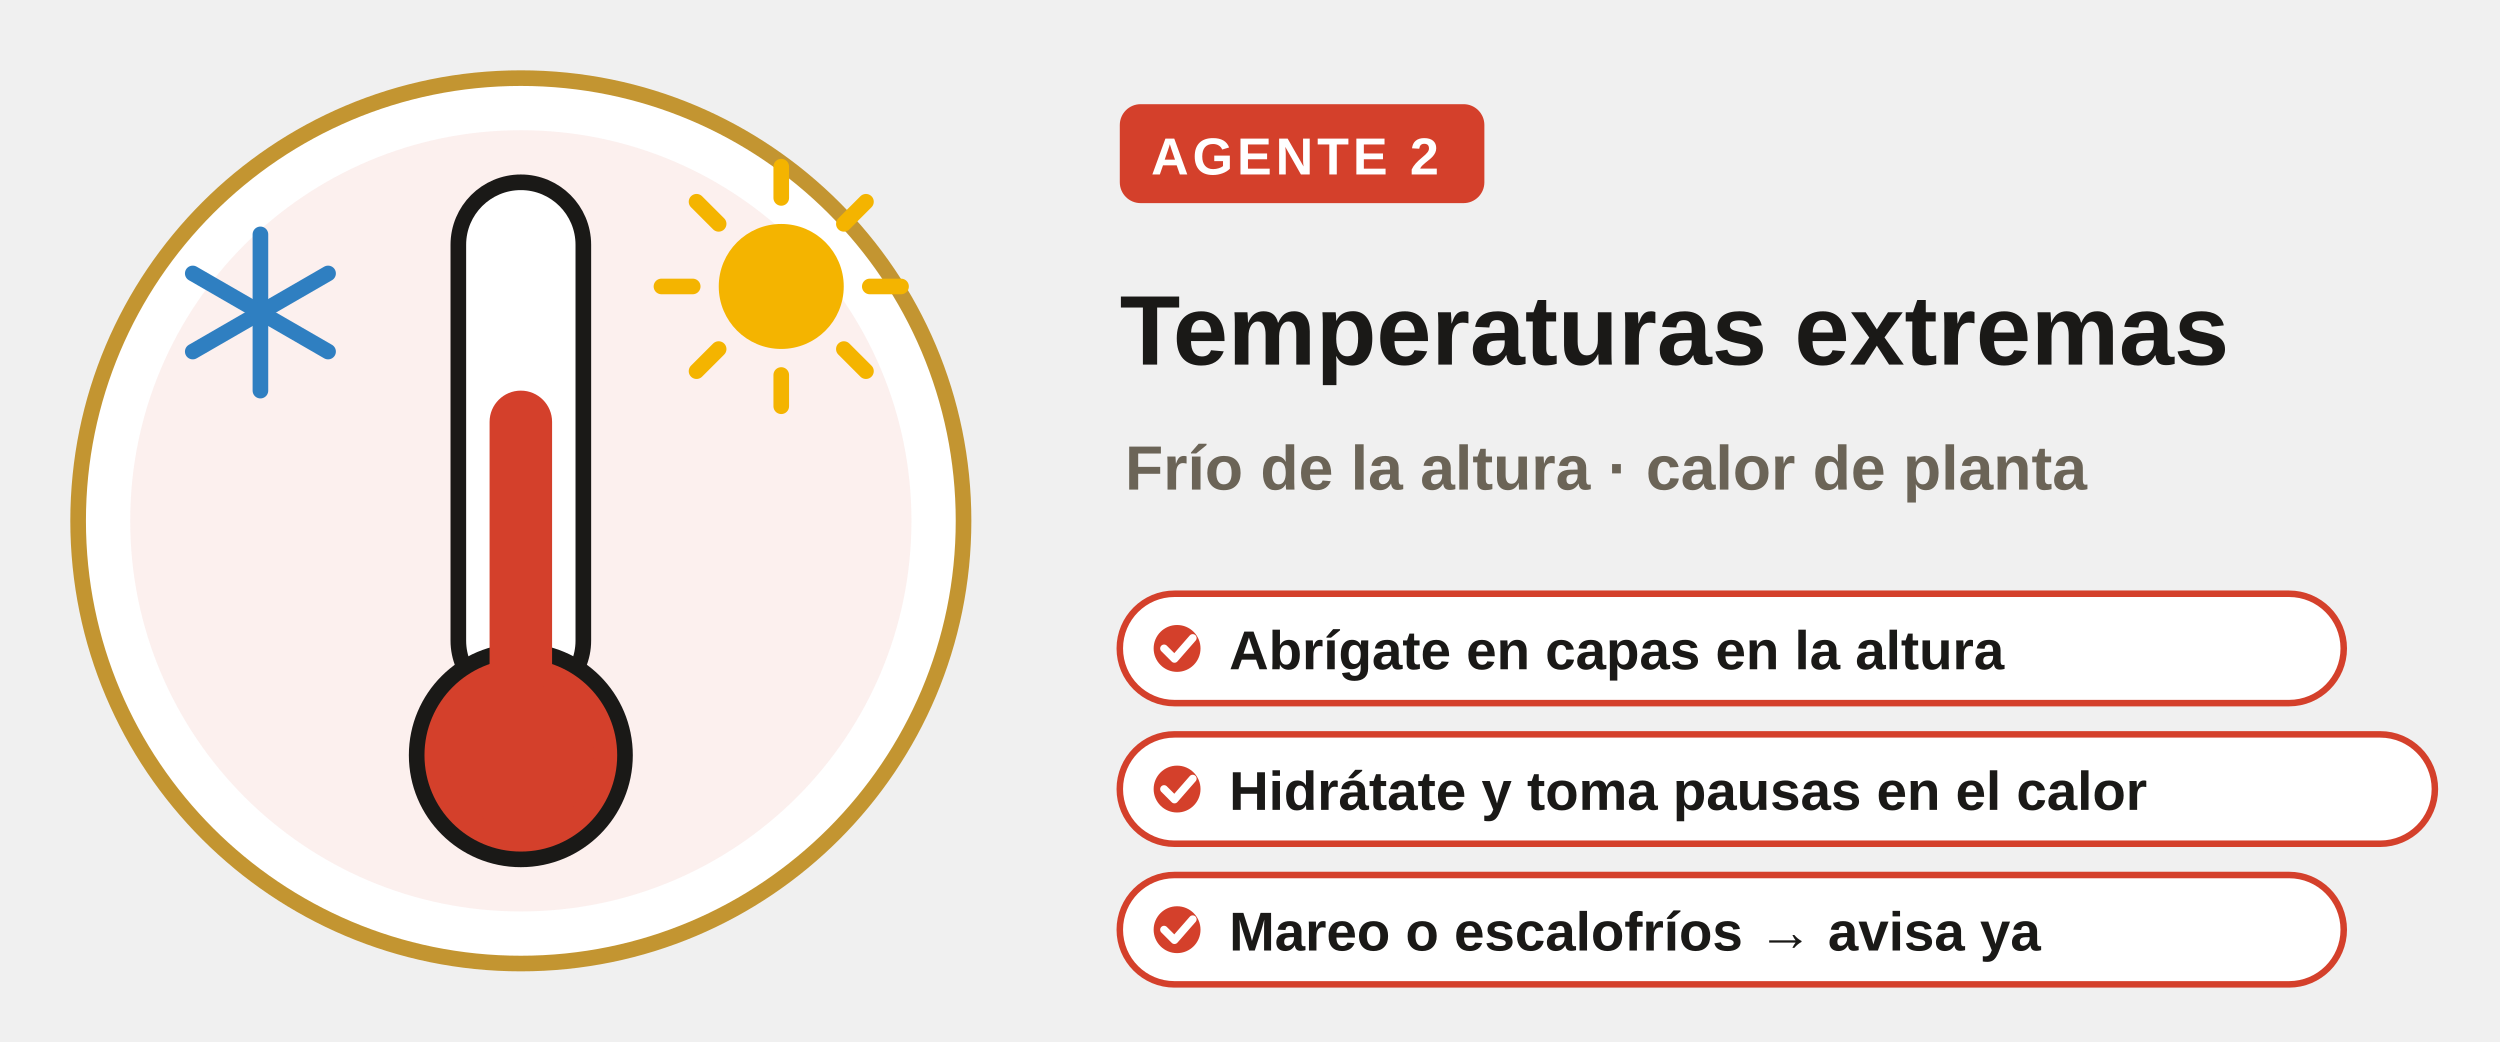
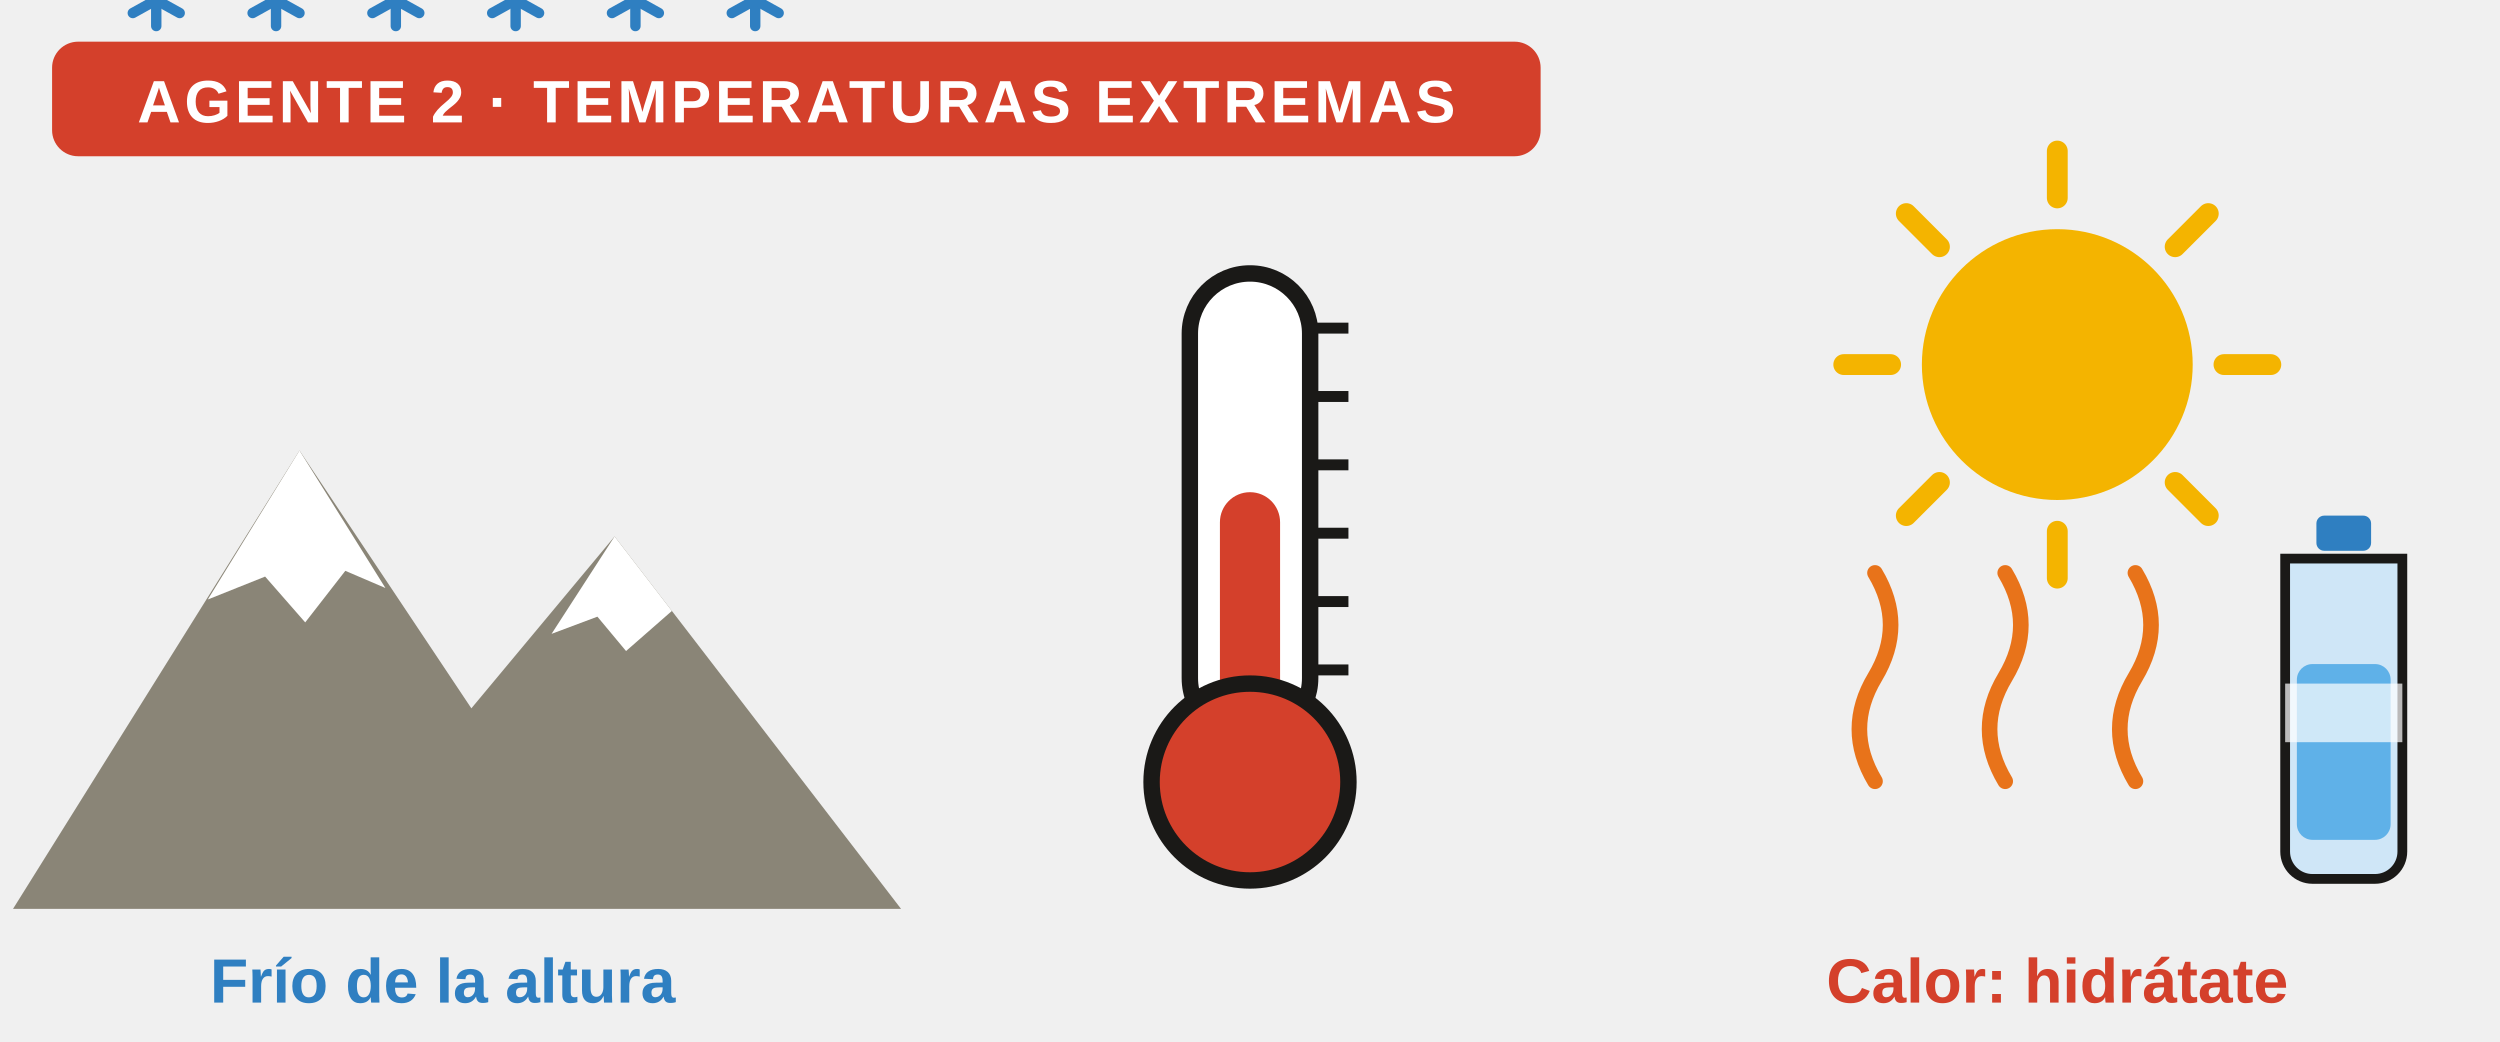
- <svg xmlns="http://www.w3.org/2000/svg" viewBox="0 0 960 400" width="960" height="400">
+ <svg xmlns="http://www.w3.org/2000/svg" class="a102" viewBox="0 0 960 400" width="960" height="400">
  <style>
- text{font-family:'Montserrat','Segoe UI','Arial Black',Arial,sans-serif}
- .in{animation:in .7s cubic-bezier(.2,.8,.2,1) both}
- .chip{animation:chip .6s cubic-bezier(.2,.8,.2,1) both}
- @keyframes in{from{opacity:0;transform:translateY(14px)}to{opacity:1;transform:none}}
- @keyframes chip{from{opacity:0;transform:translateX(30px)}to{opacity:1;transform:none}}
- @keyframes pop{0%{transform:scale(.6);opacity:0}70%{transform:scale(1.06);opacity:1}100%{transform:scale(1)}}
- .ic{transform-origin:200px 200px;animation:pop .8s cubic-bezier(.2,.8,.2,1) both}
+ svg.a102 text{font-family:Montserrat,'Segoe UI','Arial Black',Arial,sans-serif}
+ .a102 .p{animation:a102p .7s cubic-bezier(.2,1.4,.4,1) both;transform-box:fill-box;transform-origin:center}
+ .a102 .u{animation:a102u .7s cubic-bezier(.2,.8,.2,1) both}
+ .a102 .f{animation:a102f 3s ease-in-out infinite;transform-box:fill-box;transform-origin:center}
+ .a102 .sh{animation:a102sh .18s linear infinite}
+ .a102 .sp{animation:a102sp 9s linear infinite;transform-box:fill-box;transform-origin:center}
+ .a102 .bl{animation:a102bl 1.2s ease-in-out infinite}
+ @keyframes a102p{from{opacity:0;transform:scale(.3)}to{opacity:1;transform:none}}
+ @keyframes a102u{from{opacity:0;transform:translateY(26px)}to{opacity:1;transform:none}}
+ @keyframes a102f{0%,100%{transform:translateY(0)}50%{transform:translateY(-10px)}}
+ @keyframes a102sh{0%{transform:translate(0,0)}25%{transform:translate(-3px,2px)}50%{transform:translate(3px,-1px)}75%{transform:translate(-2px,-2px)}}
+ @keyframes a102sp{to{transform:rotate(360deg)}}
+ @keyframes a102bl{0%,100%{opacity:1}50%{opacity:.35}}
</style>
-   <g class="ic">
-     <circle cx="200" cy="200" r="170" fill="#fff" stroke="#c39531" stroke-width="6" />
-     <circle cx="200" cy="200" r="150" fill="#d4402b" opacity=".08" />
-     <rect x="176" y="70" width="48" height="200" rx="24" fill="#fff" stroke="#1a1917" stroke-width="6" />
-     <circle cx="200" cy="290" r="40" fill="#d4402b" stroke="#1a1917" stroke-width="6" />
-     <rect x="188" y="150" width="24" height="140" rx="12" fill="#d4402b">
-       <animate attributeName="y" values="230;90;230" dur="4s" repeatCount="indefinite" />
-       <animate attributeName="height" values="60;200;60" dur="4s" repeatCount="indefinite" />
-       <animate attributeName="fill" values="#2f7fc1;#d4402b;#2f7fc1" dur="4s" repeatCount="indefinite" />
-     </rect>
-     <circle cx="200" cy="290" r="28" fill="#d4402b">
-       <animate attributeName="fill" values="#2f7fc1;#d4402b;#2f7fc1" dur="4s" repeatCount="indefinite" />
-     </circle>
-     <g transform="translate(300 110)">
-       <circle r="24" fill="#f4b400" />
-       <line x1="0" y1="-34" x2="0" y2="-46" stroke="#f4b400" stroke-width="6" stroke-linecap="round" transform="rotate(0)" />
-       <line x1="0" y1="-34" x2="0" y2="-46" stroke="#f4b400" stroke-width="6" stroke-linecap="round" transform="rotate(45)" />
-       <line x1="0" y1="-34" x2="0" y2="-46" stroke="#f4b400" stroke-width="6" stroke-linecap="round" transform="rotate(90)" />
-       <line x1="0" y1="-34" x2="0" y2="-46" stroke="#f4b400" stroke-width="6" stroke-linecap="round" transform="rotate(135)" />
-       <line x1="0" y1="-34" x2="0" y2="-46" stroke="#f4b400" stroke-width="6" stroke-linecap="round" transform="rotate(180)" />
-       <line x1="0" y1="-34" x2="0" y2="-46" stroke="#f4b400" stroke-width="6" stroke-linecap="round" transform="rotate(225)" />
-       <line x1="0" y1="-34" x2="0" y2="-46" stroke="#f4b400" stroke-width="6" stroke-linecap="round" transform="rotate(270)" />
-       <line x1="0" y1="-34" x2="0" y2="-46" stroke="#f4b400" stroke-width="6" stroke-linecap="round" transform="rotate(315)" />
-       <animateTransform attributeName="transform" type="rotate" from="0" to="360" dur="8s" additive="sum" repeatCount="indefinite" />
-       <animate attributeName="opacity" values=".2;1;.2" dur="4s" repeatCount="indefinite" />
-     </g>
-     <g transform="translate(100 120)" stroke="#2f7fc1" stroke-width="6" stroke-linecap="round">
-       <line x1="0" y1="-30" x2="0" y2="30" transform="rotate(0)" />
-       <line x1="0" y1="-30" x2="0" y2="30" transform="rotate(60)" />
-       <line x1="0" y1="-30" x2="0" y2="30" transform="rotate(120)" />
-       <animate attributeName="opacity" values="1;.2;1" dur="4s" repeatCount="indefinite" />
+   <g class="u">
+     <rect x="20" y="16" width="571.6" height="44" rx="10" fill="#d4402b" />
+     <text x="305.8" y="47" text-anchor="middle" font-size="23" font-weight="900" fill="#fff" letter-spacing="1.5">AGENTE 2 · TEMPERATURAS EXTREMAS</text>
+   </g>
+   <g class="u" style="animation-delay:0.2s">
+     <g transform="translate(170 250) scale(1.1)">
+       <path d="M-150 90 L-50 -70 L10 20 L60 -40 L160 90 Z" fill="#8a8577" />
+       <path d="M-50 -70 L-82 -18 L-62 -26 L-48 -10 L-34 -28 L-20 -22 Z" fill="#fff" />
+       <path d="M60 -40 L38 -6 L54 -12 L64 0 L80 -14 Z" fill="#fff" />
    </g>
  </g>
-   <g class="in" style="animation-delay:.15s">
-     <rect x="430" y="40" width="140" height="38" rx="8" fill="#d4402b" />
-     <text x="442" y="67" font-size="20" font-weight="800" fill="#fff" letter-spacing="1.5">AGENTE 2</text>
+   <g class="u" style="animation-delay:0.4s">
+     <g transform="translate(60 0)">
+       <g stroke="#2f7fc1" stroke-width="4" stroke-linecap="round">
+         <line x1="0" y1="-10" x2="0" y2="10" />
+         <line x1="-9" y1="-5" x2="9" y2="5" />
+         <line x1="-9" y1="5" x2="9" y2="-5" />
+         <animateTransform attributeName="transform" type="translate" values="0 70;0 330" dur="3s" begin="0.00s" repeatCount="indefinite" />
+       </g>
+     </g>
+     <g transform="translate(106 0)">
+       <g stroke="#2f7fc1" stroke-width="4" stroke-linecap="round">
+         <line x1="0" y1="-10" x2="0" y2="10" />
+         <line x1="-9" y1="-5" x2="9" y2="5" />
+         <line x1="-9" y1="5" x2="9" y2="-5" />
+         <animateTransform attributeName="transform" type="translate" values="0 70;0 330" dur="3s" begin="0.37s" repeatCount="indefinite" />
+       </g>
+     </g>
+     <g transform="translate(152 0)">
+       <g stroke="#2f7fc1" stroke-width="4" stroke-linecap="round">
+         <line x1="0" y1="-10" x2="0" y2="10" />
+         <line x1="-9" y1="-5" x2="9" y2="5" />
+         <line x1="-9" y1="5" x2="9" y2="-5" />
+         <animateTransform attributeName="transform" type="translate" values="0 70;0 330" dur="3s" begin="0.74s" repeatCount="indefinite" />
+       </g>
+     </g>
+     <g transform="translate(198 0)">
+       <g stroke="#2f7fc1" stroke-width="4" stroke-linecap="round">
+         <line x1="0" y1="-10" x2="0" y2="10" />
+         <line x1="-9" y1="-5" x2="9" y2="5" />
+         <line x1="-9" y1="5" x2="9" y2="-5" />
+         <animateTransform attributeName="transform" type="translate" values="0 70;0 330" dur="3s" begin="1.11s" repeatCount="indefinite" />
+       </g>
+     </g>
+     <g transform="translate(244 0)">
+       <g stroke="#2f7fc1" stroke-width="4" stroke-linecap="round">
+         <line x1="0" y1="-10" x2="0" y2="10" />
+         <line x1="-9" y1="-5" x2="9" y2="5" />
+         <line x1="-9" y1="5" x2="9" y2="-5" />
+         <animateTransform attributeName="transform" type="translate" values="0 70;0 330" dur="3s" begin="1.48s" repeatCount="indefinite" />
+       </g>
+     </g>
+     <g transform="translate(290 0)">
+       <g stroke="#2f7fc1" stroke-width="4" stroke-linecap="round">
+         <line x1="0" y1="-10" x2="0" y2="10" />
+         <line x1="-9" y1="-5" x2="9" y2="5" />
+         <line x1="-9" y1="5" x2="9" y2="-5" />
+         <animateTransform attributeName="transform" type="translate" values="0 70;0 330" dur="3s" begin="1.85s" repeatCount="indefinite" />
+       </g>
+     </g>
  </g>
-   <text class="in" style="animation-delay:.25s" x="430" y="140" font-size="38" font-weight="900" fill="#1a1917">Temperaturas extremas</text>
-   <text class="in" style="animation-delay:.35s" x="432" y="188" font-size="24" font-weight="600" fill="#6b6457">Frío de la altura · calor de planta</text>
-   <g class="chip" style="animation-delay:0.5s">
-     <rect x="430" y="228" width="470" height="42" rx="21" fill="#fff" stroke="#d4402b" stroke-width="2.5" />
-     <circle cx="452" cy="249" r="9" fill="#d4402b" />
-     <path d="M447 249 l4 4 l7 -8" stroke="#fff" stroke-width="3" fill="none" stroke-linecap="round" stroke-linejoin="round" />
-     <text x="472" y="257" font-size="21" font-weight="700" fill="#1a1917">Abrígate en capas en la altura</text>
+   <text class="u" style="animation-delay:0.8s" x="170" y="385" text-anchor="middle" font-size="24" font-weight="800" fill="#2f7fc1">Frío de la altura</text>
+   <g class="p" style="animation-delay:1.0s">
+     <g transform="translate(480 210) scale(1.05)">
+       <rect x="-22" y="-100" width="44" height="170" rx="22" fill="#fff" stroke="#1a1917" stroke-width="6" />
+       <rect x="-11" y="-20" width="22" height="100" rx="11" fill="#d4402b">
+         <animate attributeName="y" values="40;-85;40" dur="4s" repeatCount="indefinite" />
+         <animate attributeName="height" values="40;165;40" dur="4s" repeatCount="indefinite" />
+         <animate attributeName="fill" values="#2f7fc1;#d4402b;#2f7fc1" dur="4s" repeatCount="indefinite" />
+       </rect>
+       <circle cy="86" r="36" fill="#d4402b" stroke="#1a1917" stroke-width="6">
+         <animate attributeName="fill" values="#2f7fc1;#d4402b;#2f7fc1" dur="4s" repeatCount="indefinite" />
+       </circle>
+       <line x1="22" y1="-80" x2="36" y2="-80" stroke="#1a1917" stroke-width="4" />
+       <line x1="22" y1="-55" x2="36" y2="-55" stroke="#1a1917" stroke-width="4" />
+       <line x1="22" y1="-30" x2="36" y2="-30" stroke="#1a1917" stroke-width="4" />
+       <line x1="22" y1="-5" x2="36" y2="-5" stroke="#1a1917" stroke-width="4" />
+       <line x1="22" y1="20" x2="36" y2="20" stroke="#1a1917" stroke-width="4" />
+       <line x1="22" y1="45" x2="36" y2="45" stroke="#1a1917" stroke-width="4" />
+     </g>
  </g>
-   <g class="chip" style="animation-delay:0.85s">
-     <rect x="430" y="282" width="505" height="42" rx="21" fill="#fff" stroke="#d4402b" stroke-width="2.5" />
-     <circle cx="452" cy="303" r="9" fill="#d4402b" />
-     <path d="M447 303 l4 4 l7 -8" stroke="#fff" stroke-width="3" fill="none" stroke-linecap="round" stroke-linejoin="round" />
-     <text x="472" y="311" font-size="21" font-weight="700" fill="#1a1917">Hidrátate y toma pausas en el calor</text>
+   <g class="p" style="animation-delay:2.0s">
+     <g transform="translate(790 140)">
+       <g class="sp">
+         <line x1="0" y1="-64" x2="0" y2="-82" stroke="#f4b400" stroke-width="8" stroke-linecap="round" transform="rotate(0)" />
+         <line x1="0" y1="-64" x2="0" y2="-82" stroke="#f4b400" stroke-width="8" stroke-linecap="round" transform="rotate(45)" />
+         <line x1="0" y1="-64" x2="0" y2="-82" stroke="#f4b400" stroke-width="8" stroke-linecap="round" transform="rotate(90)" />
+         <line x1="0" y1="-64" x2="0" y2="-82" stroke="#f4b400" stroke-width="8" stroke-linecap="round" transform="rotate(135)" />
+         <line x1="0" y1="-64" x2="0" y2="-82" stroke="#f4b400" stroke-width="8" stroke-linecap="round" transform="rotate(180)" />
+         <line x1="0" y1="-64" x2="0" y2="-82" stroke="#f4b400" stroke-width="8" stroke-linecap="round" transform="rotate(225)" />
+         <line x1="0" y1="-64" x2="0" y2="-82" stroke="#f4b400" stroke-width="8" stroke-linecap="round" transform="rotate(270)" />
+         <line x1="0" y1="-64" x2="0" y2="-82" stroke="#f4b400" stroke-width="8" stroke-linecap="round" transform="rotate(315)" />
+       </g>
+       <circle r="52" fill="#f4b400" />
+     </g>
  </g>
-   <g class="chip" style="animation-delay:1.2s">
-     <rect x="430" y="336" width="470" height="42" rx="21" fill="#fff" stroke="#d4402b" stroke-width="2.5" />
-     <circle cx="452" cy="357" r="9" fill="#d4402b" />
-     <path d="M447 357 l4 4 l7 -8" stroke="#fff" stroke-width="3" fill="none" stroke-linecap="round" stroke-linejoin="round" />
-     <text x="472" y="365" font-size="21" font-weight="700" fill="#1a1917">Mareo o escalofríos → avisa ya</text>
+   <g class="u" style="animation-delay:2.4s">
+     <path d="M720 300 q-12 -20 0 -40 q12 -20 0 -40" fill="none" stroke="#e8731a" stroke-width="6" stroke-linecap="round" class="bl" style="animation-delay:0.0s" />
+     <path d="M770 300 q-12 -20 0 -40 q12 -20 0 -40" fill="none" stroke="#e8731a" stroke-width="6" stroke-linecap="round" class="bl" style="animation-delay:0.3s" />
+     <path d="M820 300 q-12 -20 0 -40 q12 -20 0 -40" fill="none" stroke="#e8731a" stroke-width="6" stroke-linecap="round" class="bl" style="animation-delay:0.6s" />
  </g>
+   <g class="p" style="animation-delay:3.4s">
+     <g class="f" style="animation-delay:4.1s">
+       <g transform="translate(900 270) scale(0.75)">
+         <rect x="-14" y="-96" width="28" height="18" rx="4" fill="#2f7fc1" />
+         <path d="M-30 -74 h60 v150 a14 14 0 0 1 -14 14 h-32 a14 14 0 0 1 -14 -14z" fill="#cfe6f7" stroke="#1a1917" stroke-width="5" />
+         <rect x="-24" y="-20" width="48" height="90" rx="8" fill="#5fb1e8">
+           <animate attributeName="y" values="-20;-40;-20" dur="2.4s" repeatCount="indefinite" />
+         </rect>
+         <rect x="-30" y="-10" width="60" height="30" fill="#fff" opacity=".7" />
+       </g>
+     </g>
+   </g>
+   <text class="u" style="animation-delay:2.8s" x="790" y="385" text-anchor="middle" font-size="24" font-weight="800" fill="#d4402b">Calor: hidrátate</text>
</svg>
